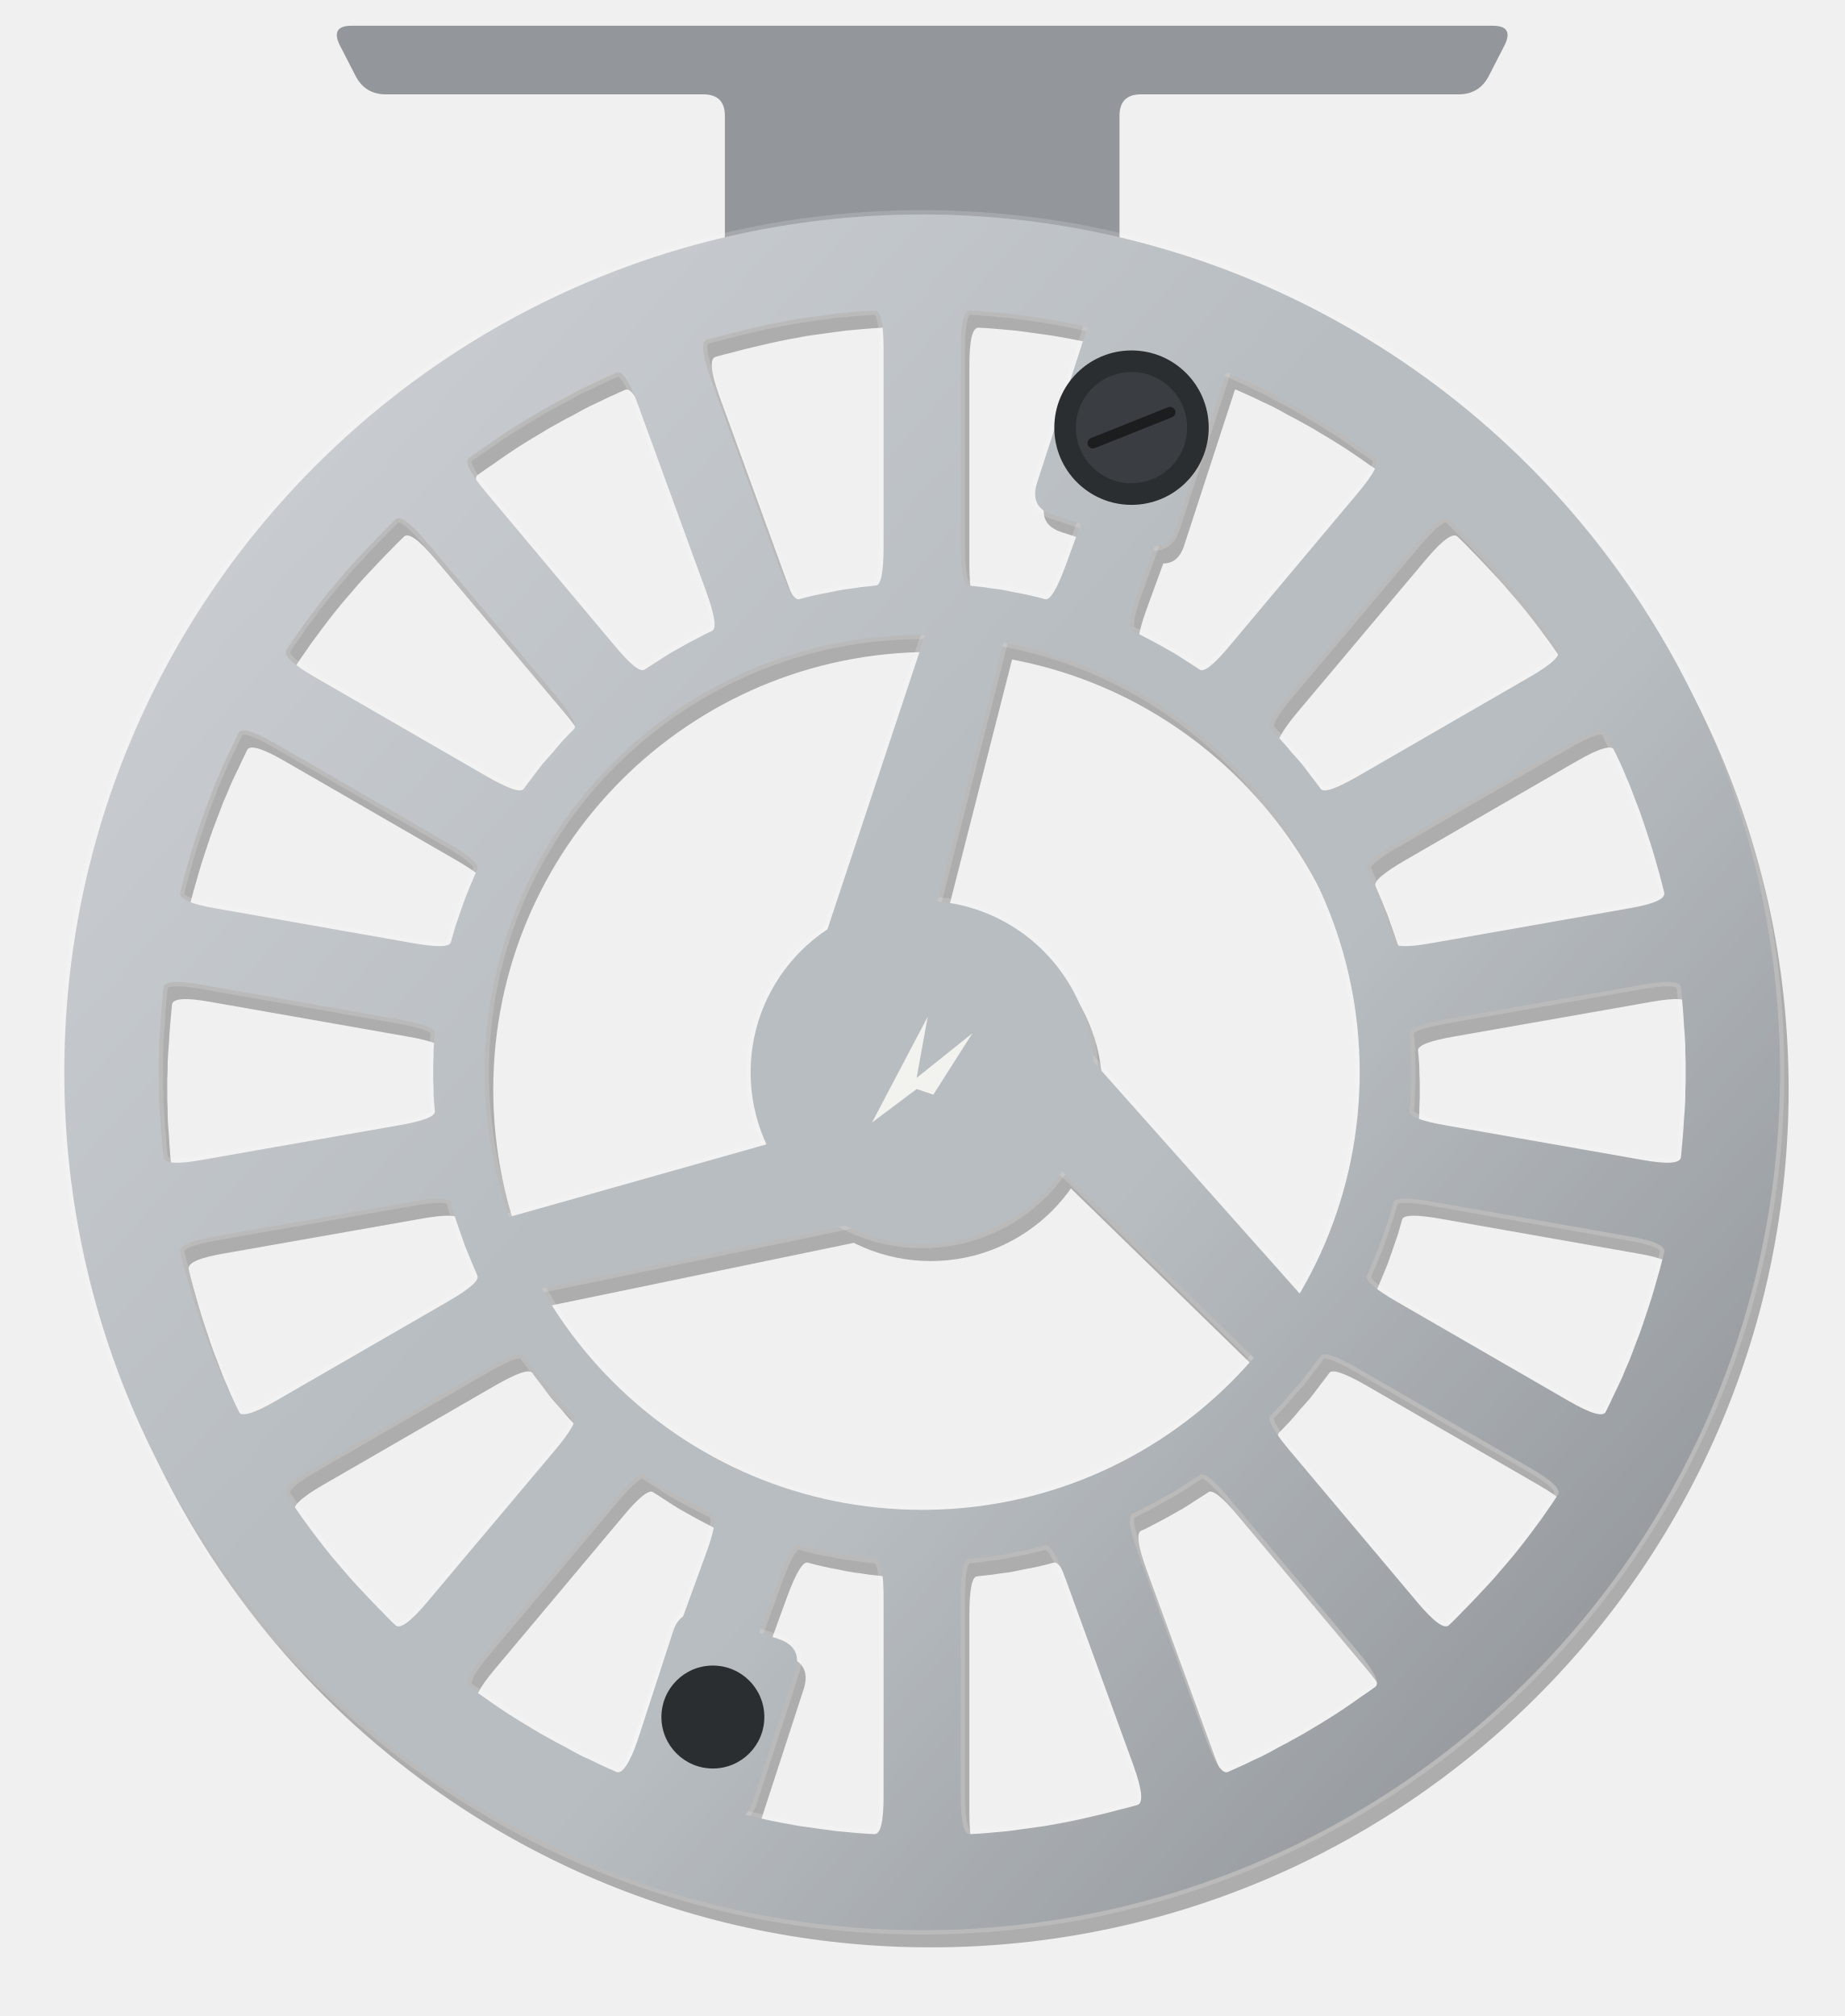
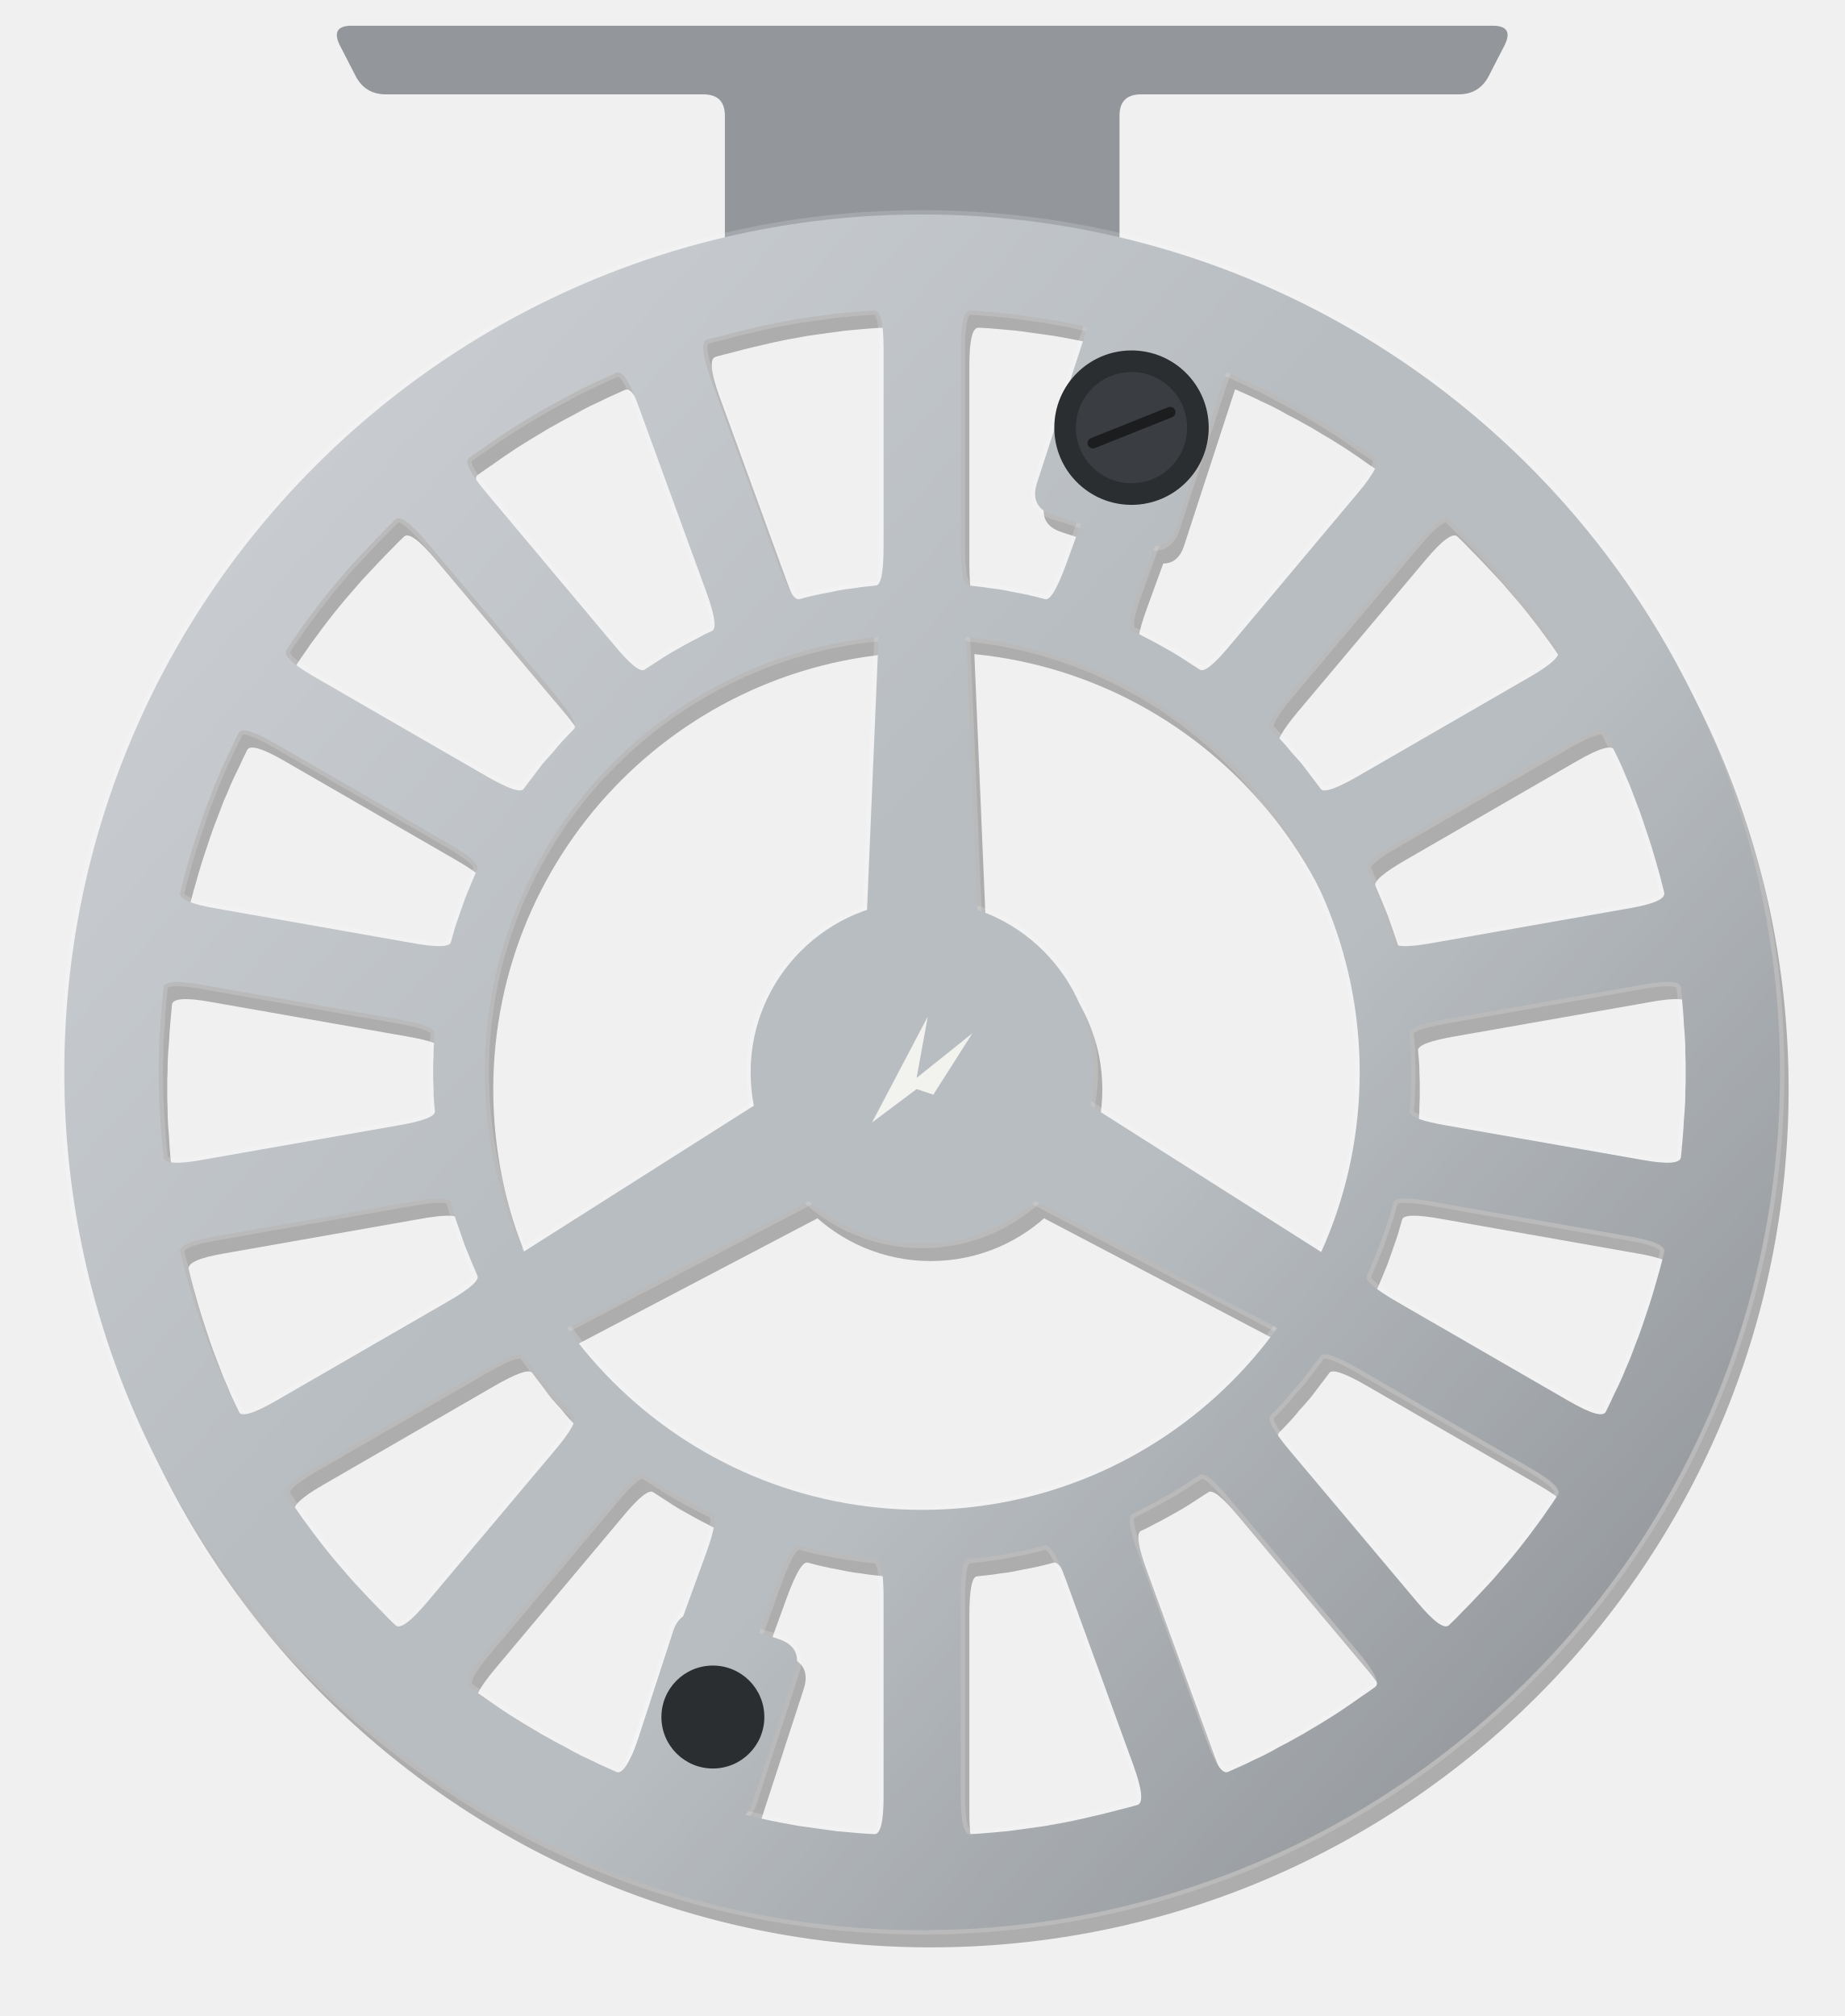
<svg xmlns="http://www.w3.org/2000/svg" viewBox="-215 -250 430 470" color="#b8bdc2">
  <defs>
    <linearGradient id="sheen" x1="0" y1="0" x2="1" y2="1">
      <stop offset="0" stop-color="#fff" stop-opacity=".4" />
      <stop offset=".45" stop-color="#fff" stop-opacity="0" />
      <stop offset=".6" stop-color="#000" stop-opacity="0" />
      <stop offset="1" stop-color="#000" stop-opacity=".3" />
    </linearGradient>
    <g id="back" fill-rule="evenodd">
      <path d="M-135.8 -239.5Q-138 -244 -133 -244L133 -244Q138 -244 135.8 -239.5L132.2 -232.5Q130 -228 125 -228L51 -228Q46 -228 46 -223L46 -191Q46 -186 41 -186L-41 -186Q-46 -186 -46 -191L-46 -223Q-46 -228 -51 -228L-125 -228Q-130 -228 -132.2 -232.5Z" />
    </g>
    <g id="body" fill-rule="evenodd">
      <path d="M-200 0a200 200 0 1 0 400 0a200 200 0 1 0 -400 0ZM-102 0a102 102 0 1 0 204 0a102 102 0 1 0 -204 0ZM9 -168.8Q9 -177.8 11.2 -177.6L11.2 -177.6Q13.4 -177.5 15.6 -177.3L15.6 -177.3Q17.8 -177.1 20 -176.9L20 -176.9Q22.2 -176.6 24.4 -176.3L24.4 -176.3Q26.6 -176 28.7 -175.7L28.7 -175.7Q30.9 -175.3 33.1 -174.9L33.1 -174.9Q35.2 -174.5 37.4 -174L37.4 -174Q39.6 -173.5 41.7 -173L41.7 -173Q43.8 -172.5 46 -171.9L46 -171.9Q48.1 -171.4 50.2 -170.8L50.2 -170.8Q52.3 -170.1 49.3 -161.7L33.5 -118.3Q30.4 -109.9 28.7 -110.3L28.7 -110.3Q26.9 -110.8 25.1 -111.2L25.1 -111.2Q23.4 -111.6 21.6 -111.9L21.6 -111.9Q19.8 -112.3 18 -112.6L18 -112.6Q16.2 -112.8 14.4 -113.1L14.4 -113.1Q12.6 -113.3 10.8 -113.5L10.8 -113.5Q9 -113.6 9 -122.6ZM66.2 -155.5Q69.3 -164 71.3 -163.1L71.3 -163.1Q73.3 -162.2 75.3 -161.3L75.3 -161.3Q77.3 -160.3 79.3 -159.4L79.3 -159.4Q81.3 -158.4 83.2 -157.3L83.2 -157.3Q85.2 -156.3 87.1 -155.2L87.1 -155.2Q89 -154.2 90.9 -153L90.9 -153Q92.8 -151.9 94.7 -150.7L94.7 -150.7Q96.5 -149.6 98.4 -148.3L98.4 -148.3Q100.2 -147.1 102 -145.8L102 -145.8Q103.8 -144.6 105.6 -143.3L105.6 -143.3Q107.4 -142 101.6 -135.1L71.9 -99.7Q66.2 -92.8 64.7 -93.9L64.7 -93.9Q63.2 -94.9 61.6 -95.9L61.6 -95.9Q60.1 -96.9 58.6 -97.8L58.6 -97.8Q57 -98.7 55.4 -99.6L55.4 -99.6Q53.8 -100.5 52.2 -101.3L52.2 -101.3Q50.6 -102.2 49 -102.9L49 -102.9Q47.3 -103.7 50.4 -112.2ZM115.4 -123.5Q121.2 -130.4 122.8 -128.9L122.8 -128.9Q124.4 -127.4 125.9 -125.8L125.9 -125.8Q127.5 -124.2 129 -122.6L129 -122.6Q130.5 -121 132 -119.4L132 -119.4Q133.5 -117.8 134.9 -116.1L134.9 -116.1Q136.4 -114.4 137.8 -112.7L137.8 -112.7Q139.2 -111 140.5 -109.3L140.5 -109.3Q141.9 -107.5 143.2 -105.7L143.2 -105.7Q144.5 -104 145.7 -102.2L145.7 -102.2Q147 -100.4 148.2 -98.5L148.2 -98.5Q149.5 -96.7 141.7 -92.2L101.7 -69.1Q93.9 -64.6 92.9 -66.1L92.9 -66.1Q91.8 -67.6 90.7 -69L90.7 -69Q89.6 -70.5 88.5 -71.9L88.5 -71.9Q87.3 -73.3 86.1 -74.6L86.1 -74.6Q85 -76 83.7 -77.4L83.7 -77.4Q82.5 -78.7 81.2 -80L81.2 -80Q79.9 -81.3 85.7 -88.2ZM150.7 -76.6Q158.5 -81.1 159.4 -79.1L159.4 -79.1Q160.4 -77.1 161.3 -75.1L161.3 -75.1Q162.3 -73.1 163.2 -71.1L163.2 -71.1Q164 -69.1 164.9 -67.1L164.9 -67.1Q165.7 -65 166.5 -62.9L166.5 -62.9Q167.3 -60.9 168 -58.8L168 -58.8Q168.7 -56.7 169.4 -54.6L169.4 -54.6Q170.1 -52.5 170.7 -50.4L170.7 -50.4Q171.3 -48.3 171.9 -46.2L171.9 -46.2Q172.5 -44 173 -41.9L173 -41.9Q173.5 -39.7 164.6 -38.2L119.2 -30.2Q110.4 -28.6 109.9 -30.3L109.9 -30.3Q109.4 -32.1 108.9 -33.8L108.9 -33.8Q108.3 -35.6 107.7 -37.3L107.7 -37.3Q107.1 -39 106.5 -40.7L106.5 -40.7Q105.8 -42.4 105.1 -44.1L105.1 -44.1Q104.4 -45.7 103.7 -47.4L103.7 -47.4Q102.9 -49 110.7 -53.5ZM167.8 -20.4Q176.6 -22 176.9 -19.8L176.9 -19.8Q177.1 -17.6 177.3 -15.4L177.3 -15.4Q177.5 -13.2 177.6 -11L177.6 -11Q177.8 -8.8 177.9 -6.6L177.9 -6.6Q177.9 -4.4 178 -2.2L178 -2.2Q178 0 178 2.2L178 2.2Q177.9 4.4 177.9 6.6L177.9 6.6Q177.8 8.8 177.6 11L177.6 11Q177.5 13.2 177.3 15.4L177.3 15.4Q177.1 17.6 176.9 19.8L176.9 19.8Q176.6 22 167.8 20.4L122.3 12.4Q113.5 10.9 113.6 9.1L113.6 9.1Q113.8 7.3 113.9 5.4L113.9 5.4Q113.9 3.6 114 1.8L114 1.8Q114 0 114 -1.8L114 -1.8Q113.9 -3.6 113.9 -5.4L113.9 -5.4Q113.8 -7.3 113.6 -9.1L113.6 -9.1Q113.5 -10.9 122.3 -12.4ZM164.6 38.2Q173.5 39.7 173 41.9L173 41.9Q172.5 44 171.9 46.2L171.9 46.2Q171.3 48.3 170.7 50.4L170.7 50.4Q170.1 52.5 169.4 54.6L169.4 54.6Q168.7 56.7 168 58.8L168 58.8Q167.3 60.9 166.5 62.9L166.5 62.9Q165.7 65 164.9 67.1L164.9 67.1Q164 69.1 163.2 71.1L163.2 71.1Q162.3 73.1 161.3 75.1L161.3 75.1Q160.4 77.1 159.4 79.1L159.4 79.1Q158.5 81.1 150.7 76.6L110.7 53.5Q102.9 49 103.7 47.4L103.7 47.4Q104.4 45.7 105.1 44.1L105.1 44.1Q105.8 42.4 106.5 40.7L106.5 40.7Q107.1 39 107.7 37.3L107.7 37.3Q108.3 35.6 108.9 33.8L108.9 33.8Q109.4 32.1 109.9 30.3L109.9 30.3Q110.4 28.6 119.2 30.2ZM141.7 92.2Q149.5 96.7 148.2 98.5L148.2 98.5Q147 100.4 145.7 102.2L145.7 102.2Q144.5 104 143.2 105.7L143.2 105.7Q141.9 107.5 140.5 109.3L140.5 109.3Q139.2 111 137.8 112.7L137.8 112.7Q136.4 114.4 134.9 116.1L134.9 116.1Q133.5 117.8 132 119.4L132 119.4Q130.5 121 129 122.6L129 122.6Q127.5 124.2 125.9 125.8L125.9 125.8Q124.4 127.4 122.8 128.9L122.8 128.9Q121.2 130.4 115.4 123.5L85.7 88.2Q79.9 81.3 81.2 80L81.2 80Q82.5 78.7 83.7 77.4L83.7 77.4Q85 76 86.1 74.6L86.1 74.6Q87.3 73.3 88.5 71.9L88.5 71.9Q89.6 70.5 90.7 69L90.7 69Q91.8 67.6 92.9 66.1L92.9 66.1Q93.9 64.6 101.7 69.1ZM101.6 135.1Q107.4 142 105.6 143.3L105.6 143.3Q103.8 144.6 102 145.8L102 145.8Q100.2 147.1 98.4 148.3L98.4 148.3Q96.5 149.6 94.7 150.7L94.7 150.7Q92.8 151.9 90.9 153L90.9 153Q89 154.2 87.1 155.2L87.1 155.2Q85.2 156.3 83.2 157.3L83.2 157.3Q81.3 158.4 79.3 159.4L79.3 159.4Q77.3 160.3 75.3 161.3L75.3 161.3Q73.3 162.2 71.3 163.1L71.3 163.1Q69.3 164 66.2 155.5L50.4 112.2Q47.3 103.7 49 102.9L49 102.9Q50.6 102.2 52.2 101.3L52.2 101.3Q53.8 100.5 55.4 99.6L55.4 99.6Q57 98.7 58.6 97.8L58.6 97.8Q60.1 96.9 61.6 95.9L61.6 95.9Q63.2 94.9 64.7 93.9L64.7 93.9Q66.2 92.8 71.9 99.7ZM49.3 161.7Q52.3 170.1 50.2 170.8L50.2 170.8Q48.1 171.4 46 171.9L46 171.9Q43.8 172.5 41.7 173L41.7 173Q39.6 173.5 37.4 174L37.4 174Q35.2 174.5 33.1 174.9L33.1 174.9Q30.9 175.3 28.7 175.7L28.7 175.7Q26.6 176 24.4 176.3L24.4 176.3Q22.2 176.6 20 176.9L20 176.9Q17.8 177.1 15.6 177.3L15.6 177.3Q13.4 177.5 11.2 177.6L11.2 177.6Q9 177.8 9 168.8L9 122.6Q9 113.6 10.8 113.5L10.8 113.5Q12.6 113.3 14.4 113.1L14.4 113.1Q16.2 112.8 18 112.6L18 112.6Q19.8 112.3 21.6 111.9L21.6 111.9Q23.4 111.6 25.1 111.2L25.1 111.2Q26.9 110.8 28.7 110.3L28.7 110.3Q30.4 109.9 33.5 118.3ZM-9 168.8Q-9 177.8 -11.2 177.6L-11.2 177.6Q-13.4 177.5 -15.6 177.3L-15.6 177.3Q-17.8 177.1 -20 176.9L-20 176.9Q-22.2 176.6 -24.4 176.3L-24.4 176.3Q-26.6 176 -28.7 175.7L-28.7 175.7Q-30.9 175.3 -33.1 174.9L-33.1 174.9Q-35.2 174.5 -37.4 174L-37.4 174Q-39.6 173.5 -41.7 173L-41.7 173Q-43.8 172.5 -46 171.9L-46 171.9Q-48.1 171.4 -50.2 170.8L-50.2 170.8Q-52.3 170.1 -49.3 161.7L-33.5 118.3Q-30.4 109.9 -28.7 110.3L-28.7 110.3Q-26.9 110.8 -25.1 111.2L-25.1 111.2Q-23.4 111.6 -21.6 111.9L-21.6 111.9Q-19.8 112.3 -18 112.6L-18 112.6Q-16.2 112.8 -14.4 113.1L-14.4 113.1Q-12.6 113.3 -10.8 113.5L-10.8 113.5Q-9 113.6 -9 122.6ZM-66.2 155.5Q-69.3 164 -71.3 163.1L-71.3 163.1Q-73.3 162.2 -75.3 161.3L-75.3 161.3Q-77.3 160.3 -79.3 159.4L-79.3 159.4Q-81.3 158.4 -83.2 157.3L-83.2 157.3Q-85.2 156.3 -87.1 155.2L-87.1 155.2Q-89 154.2 -90.9 153L-90.9 153Q-92.8 151.9 -94.7 150.7L-94.7 150.7Q-96.5 149.6 -98.4 148.3L-98.4 148.3Q-100.2 147.1 -102 145.8L-102 145.8Q-103.8 144.6 -105.6 143.3L-105.6 143.3Q-107.4 142 -101.6 135.1L-71.9 99.7Q-66.2 92.8 -64.7 93.9L-64.7 93.9Q-63.2 94.9 -61.6 95.9L-61.6 95.9Q-60.1 96.9 -58.6 97.8L-58.6 97.8Q-57 98.7 -55.4 99.6L-55.4 99.6Q-53.8 100.5 -52.2 101.3L-52.2 101.3Q-50.6 102.2 -49 102.9L-49 102.9Q-47.3 103.7 -50.4 112.2ZM-115.4 123.5Q-121.2 130.4 -122.8 128.9L-122.8 128.9Q-124.4 127.4 -125.9 125.8L-125.9 125.8Q-127.5 124.2 -129 122.6L-129 122.6Q-130.5 121 -132 119.4L-132 119.4Q-133.5 117.8 -134.9 116.1L-134.9 116.1Q-136.4 114.4 -137.8 112.7L-137.8 112.7Q-139.2 111 -140.5 109.3L-140.5 109.3Q-141.9 107.5 -143.2 105.7L-143.2 105.7Q-144.5 104 -145.7 102.2L-145.7 102.2Q-147 100.4 -148.2 98.5L-148.2 98.5Q-149.5 96.7 -141.7 92.2L-101.7 69.1Q-93.9 64.6 -92.9 66.1L-92.9 66.1Q-91.8 67.6 -90.7 69L-90.7 69Q-89.6 70.5 -88.5 71.9L-88.5 71.9Q-87.3 73.3 -86.1 74.6L-86.1 74.6Q-85 76 -83.7 77.4L-83.7 77.4Q-82.5 78.7 -81.2 80L-81.2 80Q-79.9 81.3 -85.7 88.2ZM-150.7 76.6Q-158.5 81.1 -159.4 79.1L-159.4 79.1Q-160.4 77.1 -161.3 75.1L-161.3 75.1Q-162.3 73.1 -163.2 71.1L-163.2 71.1Q-164 69.1 -164.9 67.1L-164.9 67.1Q-165.7 65 -166.5 62.9L-166.5 62.9Q-167.3 60.9 -168 58.8L-168 58.8Q-168.7 56.7 -169.4 54.6L-169.4 54.6Q-170.1 52.5 -170.7 50.4L-170.7 50.4Q-171.3 48.3 -171.9 46.2L-171.9 46.2Q-172.5 44 -173 41.9L-173 41.9Q-173.5 39.7 -164.6 38.2L-119.2 30.2Q-110.4 28.6 -109.9 30.3L-109.9 30.3Q-109.4 32.1 -108.9 33.8L-108.9 33.8Q-108.3 35.6 -107.7 37.3L-107.7 37.3Q-107.1 39 -106.5 40.7L-106.5 40.7Q-105.8 42.4 -105.1 44.1L-105.1 44.1Q-104.4 45.7 -103.7 47.4L-103.7 47.4Q-102.9 49 -110.7 53.5ZM-167.8 20.4Q-176.6 22 -176.9 19.8L-176.9 19.8Q-177.1 17.6 -177.3 15.4L-177.3 15.4Q-177.5 13.2 -177.6 11L-177.6 11Q-177.8 8.8 -177.9 6.6L-177.9 6.6Q-177.9 4.4 -178 2.2L-178 2.2Q-178 0 -178 -2.2L-178 -2.2Q-177.9 -4.4 -177.9 -6.6L-177.9 -6.6Q-177.8 -8.8 -177.6 -11L-177.6 -11Q-177.5 -13.2 -177.3 -15.4L-177.3 -15.4Q-177.1 -17.6 -176.9 -19.8L-176.9 -19.8Q-176.6 -22 -167.8 -20.4L-122.3 -12.4Q-113.5 -10.9 -113.6 -9.1L-113.6 -9.1Q-113.8 -7.3 -113.9 -5.4L-113.9 -5.4Q-113.9 -3.6 -114 -1.8L-114 -1.8Q-114 0 -114 1.8L-114 1.8Q-113.9 3.6 -113.9 5.4L-113.9 5.4Q-113.8 7.3 -113.6 9.1L-113.6 9.1Q-113.5 10.9 -122.3 12.4ZM-164.6 -38.2Q-173.5 -39.7 -173 -41.9L-173 -41.9Q-172.5 -44 -171.9 -46.2L-171.9 -46.2Q-171.3 -48.3 -170.7 -50.4L-170.7 -50.4Q-170.1 -52.5 -169.4 -54.6L-169.4 -54.6Q-168.7 -56.7 -168 -58.8L-168 -58.8Q-167.3 -60.9 -166.5 -62.9L-166.5 -62.9Q-165.7 -65 -164.9 -67.1L-164.9 -67.1Q-164 -69.1 -163.2 -71.1L-163.2 -71.1Q-162.3 -73.1 -161.3 -75.1L-161.3 -75.1Q-160.4 -77.1 -159.4 -79.1L-159.4 -79.1Q-158.5 -81.1 -150.7 -76.6L-110.7 -53.5Q-102.9 -49 -103.7 -47.4L-103.7 -47.4Q-104.4 -45.7 -105.1 -44.1L-105.1 -44.1Q-105.8 -42.4 -106.5 -40.7L-106.5 -40.7Q-107.1 -39 -107.7 -37.3L-107.7 -37.3Q-108.3 -35.6 -108.9 -33.8L-108.9 -33.8Q-109.4 -32.1 -109.9 -30.3L-109.9 -30.3Q-110.4 -28.6 -119.2 -30.2ZM-141.7 -92.2Q-149.5 -96.7 -148.2 -98.5L-148.2 -98.5Q-147 -100.4 -145.7 -102.2L-145.7 -102.2Q-144.5 -104 -143.2 -105.7L-143.2 -105.7Q-141.9 -107.5 -140.5 -109.3L-140.5 -109.3Q-139.2 -111 -137.8 -112.7L-137.8 -112.7Q-136.4 -114.4 -134.9 -116.1L-134.9 -116.1Q-133.5 -117.8 -132 -119.4L-132 -119.4Q-130.5 -121 -129 -122.6L-129 -122.6Q-127.5 -124.2 -125.9 -125.8L-125.9 -125.8Q-124.4 -127.4 -122.8 -128.9L-122.8 -128.9Q-121.2 -130.4 -115.4 -123.5L-85.7 -88.2Q-79.9 -81.3 -81.2 -80L-81.2 -80Q-82.5 -78.7 -83.7 -77.4L-83.7 -77.4Q-85 -76 -86.1 -74.6L-86.1 -74.6Q-87.3 -73.3 -88.5 -71.9L-88.5 -71.9Q-89.6 -70.5 -90.7 -69L-90.7 -69Q-91.8 -67.6 -92.9 -66.1L-92.9 -66.1Q-93.9 -64.6 -101.7 -69.1ZM-101.6 -135.1Q-107.4 -142 -105.6 -143.3L-105.6 -143.3Q-103.8 -144.6 -102 -145.8L-102 -145.8Q-100.2 -147.1 -98.4 -148.3L-98.4 -148.3Q-96.5 -149.6 -94.7 -150.7L-94.7 -150.7Q-92.8 -151.9 -90.9 -153L-90.9 -153Q-89 -154.2 -87.1 -155.2L-87.1 -155.2Q-85.2 -156.3 -83.2 -157.3L-83.2 -157.3Q-81.3 -158.4 -79.3 -159.4L-79.3 -159.4Q-77.3 -160.3 -75.3 -161.3L-75.3 -161.3Q-73.3 -162.2 -71.3 -163.1L-71.3 -163.1Q-69.3 -164 -66.2 -155.5L-50.4 -112.2Q-47.3 -103.7 -49 -102.9L-49 -102.9Q-50.6 -102.2 -52.2 -101.3L-52.2 -101.3Q-53.8 -100.5 -55.4 -99.6L-55.4 -99.6Q-57 -98.7 -58.6 -97.8L-58.6 -97.8Q-60.1 -96.9 -61.6 -95.9L-61.6 -95.9Q-63.2 -94.9 -64.7 -93.9L-64.7 -93.9Q-66.2 -92.8 -71.9 -99.7ZM-49.3 -161.7Q-52.3 -170.1 -50.2 -170.8L-50.2 -170.8Q-48.1 -171.4 -46 -171.9L-46 -171.9Q-43.8 -172.5 -41.7 -173L-41.7 -173Q-39.6 -173.5 -37.4 -174L-37.4 -174Q-35.2 -174.5 -33.1 -174.9L-33.1 -174.9Q-30.9 -175.3 -28.7 -175.7L-28.7 -175.7Q-26.6 -176 -24.4 -176.3L-24.4 -176.3Q-22.2 -176.6 -20 -176.9L-20 -176.9Q-17.8 -177.1 -15.6 -177.3L-15.6 -177.3Q-13.4 -177.5 -11.2 -177.6L-11.2 -177.6Q-9 -177.8 -9 -168.8L-9 -122.6Q-9 -113.6 -10.8 -113.5L-10.8 -113.5Q-12.6 -113.3 -14.4 -113.1L-14.4 -113.1Q-16.2 -112.8 -18 -112.6L-18 -112.6Q-19.8 -112.3 -21.6 -111.9L-21.6 -111.9Q-23.4 -111.6 -25.1 -111.2L-25.1 -111.2Q-26.9 -110.8 -28.7 -110.3L-28.7 -110.3Q-30.4 -109.9 -33.5 -118.3Z" />
      <path d="M30.6 -129.9Q24.9 -131.7 26.8 -137.5L38.5 -173.6Q40.4 -179.3 46.1 -177.4L67 -170.6Q72.7 -168.8 70.9 -163.1L59.1 -126.9Q57.3 -121.2 51.6 -123.1Z" />
      <path d="M-33.5 132.1Q-27.8 134 -29.6 139.7L-39.5 170.1Q-41.4 175.8 -47.1 174L-64.2 168.4Q-69.9 166.6 -68 160.8L-58.1 130.4Q-56.3 124.7 -50.6 126.6Z" />
-       <path d="M0 -35.7Q2.8 -36.7 3.5 -39.6L19.3 -101.6Q20 -104.5 17 -104.8L5.1 -106Q2.1 -106.4 1.2 -103.5L-22.9 -30.9Q-23.8 -28 -21 -28.9Z" />
-       <path d="M31 17.8Q30.3 20.8 32.5 22.9L78.3 67.5Q80.5 69.6 82.2 67.2L89.3 57.5Q91 55 89.1 52.8L38.2 -4.4Q36.2 -6.6 35.5 -3.7Z" />
-       <path d="M-30.9 17.9Q-33.2 15.9 -36 16.7L-97.6 34.1Q-100.5 34.9 -99.3 37.6L-94.4 48.6Q-93.2 51.3 -90.2 50.7L-15.3 35.2Q-12.3 34.6 -14.6 32.6Z" />
+       <path d="M10 -34Q13 -34 12.9 -37L10.1 -103Q10 -106 7 -106L-7 -106Q-10 -106 -10.1 -103L-12.9 -37Q-13 -34 -10 -34Z" />
+       <path d="M24.4 25.7Q22.9 28.3 25.6 29.6L84.1 60.3Q86.8 61.7 88.3 59.1L95.3 46.9Q96.8 44.3 94.3 42.7L38.5 7.3Q35.9 5.7 34.4 8.3Z" />
+       <path d="M-34.4 8.3Q-35.9 5.7 -38.5 7.3L-94.3 42.7Q-96.8 44.3 -95.3 46.9L-88.3 59.1Q-86.8 61.7 -84.1 60.3L-25.6 29.6Q-22.9 28.3 -24.4 25.7Z" />
      <path d="M-40 0a40 40 0 1 0 80 0a40 40 0 1 0 -80 0Z" />
    </g>
    <mask id="body-mask">
      <use href="#body" fill="#fff" />
    </mask>
  </defs>
  <use href="#back" fill="currentColor" />
  <use href="#back" fill="#000" opacity=".2" />
  <use href="#body" fill="#000" opacity=".28" transform="translate(2 4)" />
  <use href="#body" fill="none" stroke="#fff" stroke-opacity=".16" stroke-width="2" />
  <use href="#body" fill="currentColor" />
  <rect x="-215" y="-250" width="430" height="470" fill="url(#sheen)" mask="url(#body-mask)" />
  <path d="M-11.7 11.7L1.3 -13L-1.3 1.3L11.7 -9.1L2.6 5.2L-1.3 3.9Z" fill="#f2f2ee" />
  <circle cx="48.8" cy="-150.3" r="18" fill="#2b2e31" />
  <circle cx="48.8" cy="-150.3" r="12.96" fill="#3a3e42" />
  <path d="M39.8 -146.7L57.8 -153.9" stroke="#1b1d1f" stroke-width="2.5" stroke-linecap="round" />
  <circle cx="-48.8" cy="150.3" r="12" fill="#2b2e31" />
</svg>
